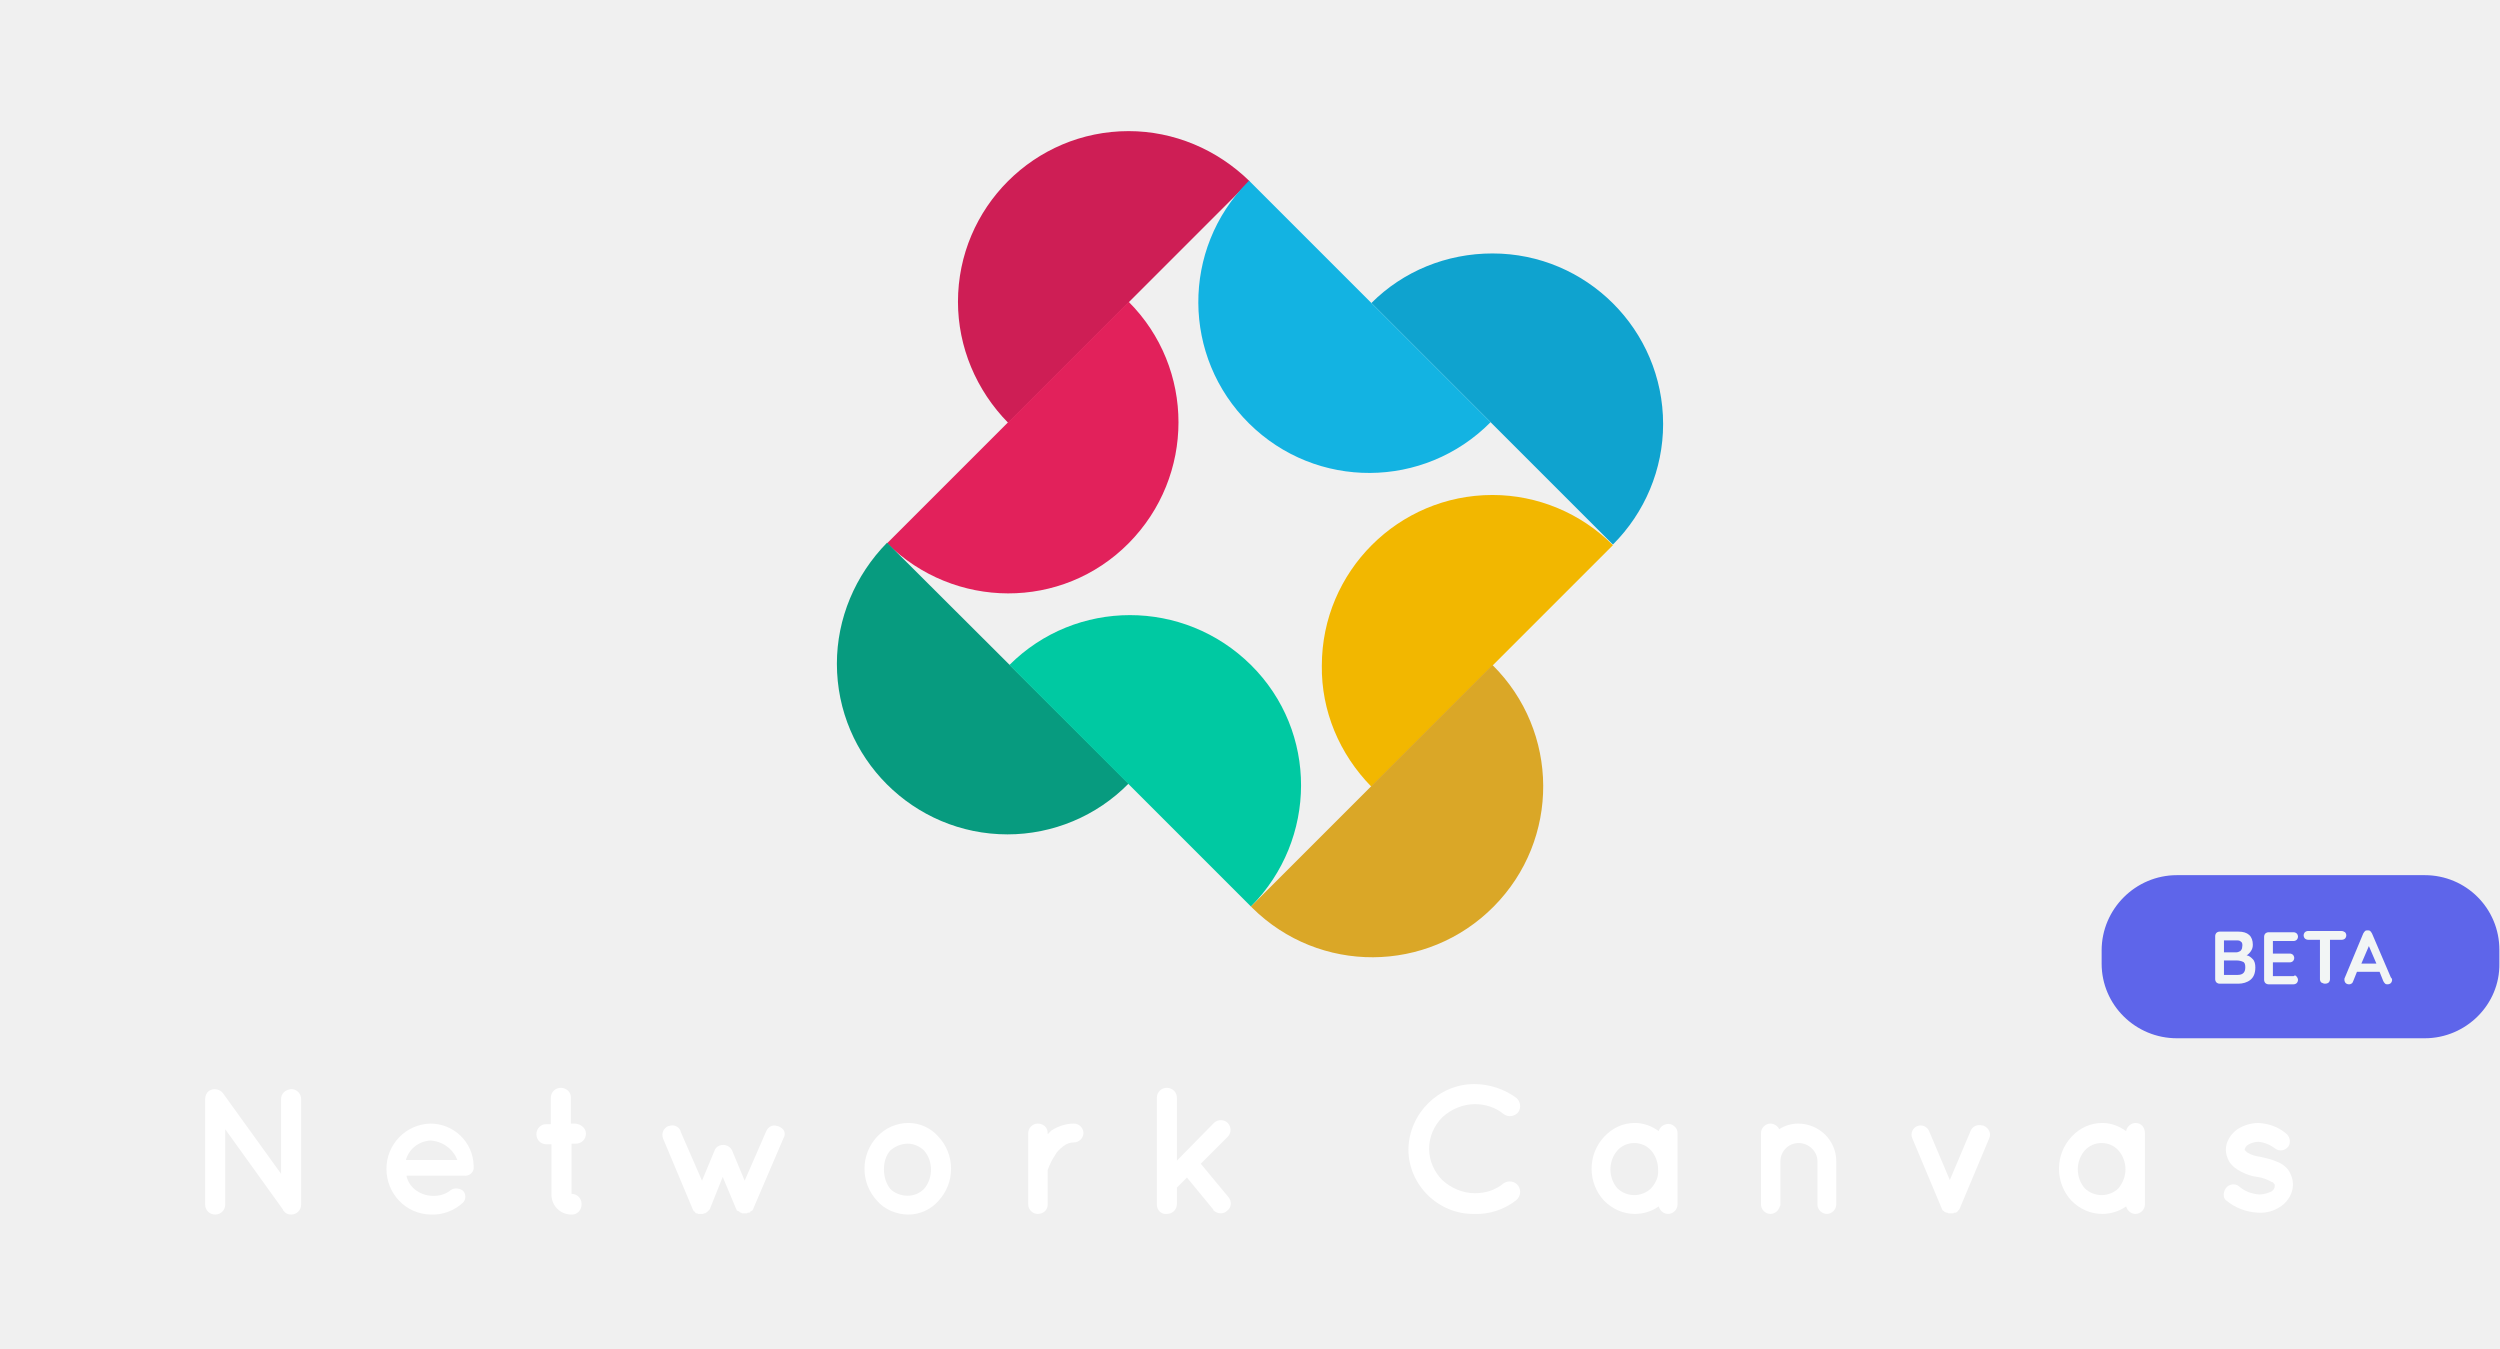
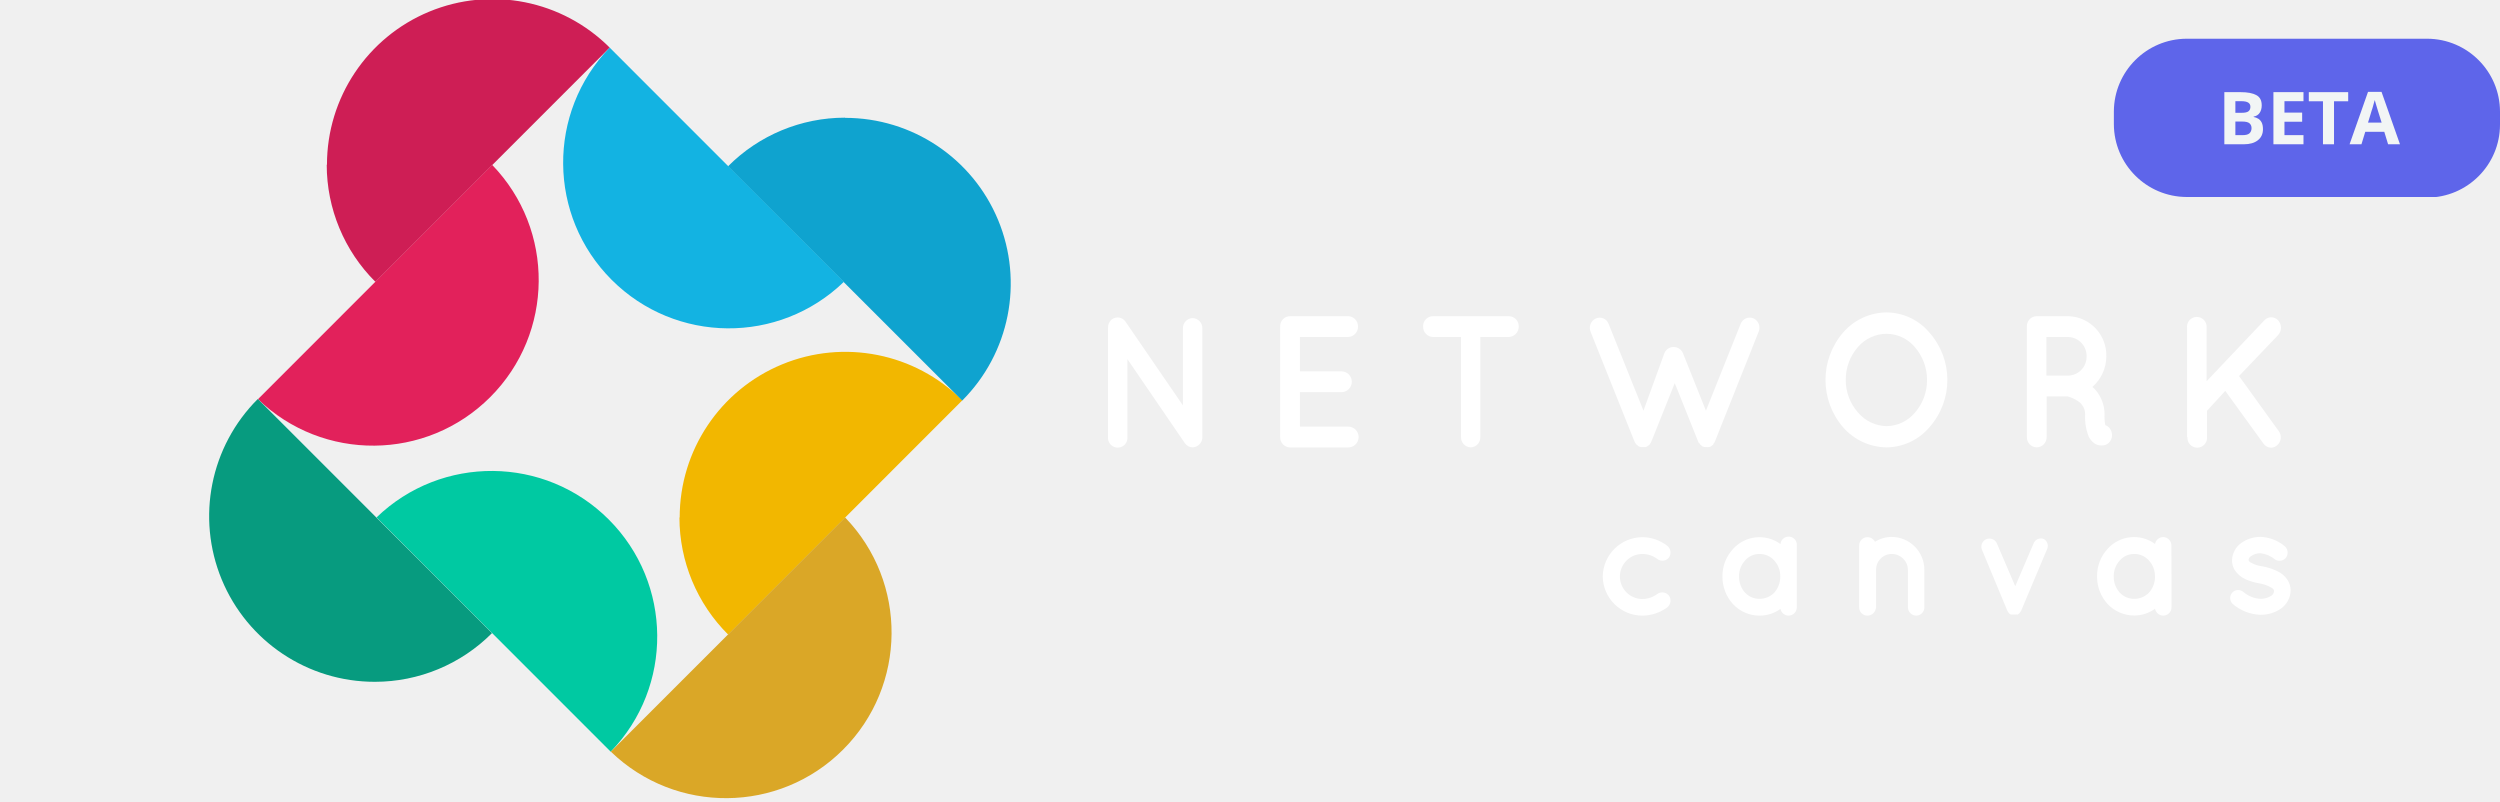
- <svg xmlns="http://www.w3.org/2000/svg" xmlns:xlink="http://www.w3.org/1999/xlink" version="1.1" id="Layer_1" x="0px" y="0px" viewBox="0 0 398.5 215" style="enable-background:new 0 0 398.5 215;" xml:space="preserve">
-   <style type="text/css">
- 	.st0{fill:#CE1E55;}
- 	.st1{fill:#E2215B;}
- 	.st2{fill:#079B7F;}
- 	.st3{fill:#00C9A2;}
- 	.st4{fill:#F2B700;}
- 	.st5{fill:#DAA727;}
- 	.st6{fill:#0FA3CF;}
- 	.st7{fill:#13B3E2;}
- 	.st8{fill:#FFFFFF;}
- 	.st9{fill:none;}
- 	.st10{clip-path:url(#SVGID_2_);}
- 	.st11{clip-path:url(#SVGID_4_);}
- 	.st12{fill:#5E65EA;}
- 	.st13{enable-background:new    ;}
- 	.st14{fill:#F2F5F5;}
- </style>
-   <g>
-     <path class="st0" d="M152.7,48.1c0-15,12.2-27.2,27.2-27.2c7.2,0,14.1,2.9,19.3,8l-38.5,38.5C155.6,62.2,152.7,55.3,152.7,48.1" />
-     <path class="st1" d="M179.9,48.1c10.6,10.6,10.6,27.8,0,38.5s-27.8,10.6-38.5,0L179.9,48.1z" />
-     <path class="st2" d="M160.6,133c-15,0-27.2-12.2-27.2-27.2c0-7.2,2.9-14.1,8-19.3l38.5,38.4C174.8,130.1,167.8,133,160.6,133" />
-     <path class="st3" d="M160.9,106c10.6-10.6,27.8-10.6,38.5,0s10.6,27.8,0,38.5L160.9,106z" />
-     <path class="st4" d="M210.7,106.1c0-15,12.2-27.2,27.2-27.2c7.2,0,14.1,2.9,19.2,8l-38.5,38.5C213.5,120.2,210.6,113.3,210.7,106.1   " />
-     <path class="st5" d="M237.9,106c10.7,10.6,10.8,27.8,0.2,38.5c-10.6,10.7-27.8,10.8-38.5,0.2c-0.1-0.1-0.2-0.2-0.2-0.2L237.9,106z" />
-     <path class="st6" d="M237.9,40.4c15,0,27.2,12.2,27.2,27.2c0,7.2-2.9,14.1-8,19.2l-38.5-38.5C223.7,43.2,230.6,40.4,237.9,40.4" />
-     <path class="st7" d="M237.6,67.3c-10.6,10.7-27.8,10.8-38.5,0.2c-10.7-10.6-10.8-27.8-0.2-38.5c0.1-0.1,0.2-0.2,0.2-0.2L237.6,67.3   z" />
-     <path class="st8" d="M35.9,192c0,0.9-0.7,1.6-1.6,1.6c-0.9,0-1.6-0.7-1.6-1.6c0,0,0,0,0,0v-16.8c0-0.5,0.2-1,0.6-1.3   c0.7-0.5,1.7-0.3,2.2,0.3l9.3,12.9v-11.9c0-0.9,0.7-1.5,1.6-1.6c0.9,0,1.6,0.7,1.6,1.6V192c0,0.9-0.7,1.6-1.6,1.6   c-0.5,0-0.9-0.2-1.2-0.6c-0.1-0.1-0.1-0.1-0.1-0.2L35.9,180V192z" />
-     <path class="st8" d="M61.6,186.3c0-3.9,3.1-7.1,7-7.2c3.7,0,6.8,2.9,6.9,6.7v0.2c0,0.1,0,0.2,0,0.3c-0.1,0.7-0.8,1.2-1.5,1.1h-9.2   c0.1,0.7,0.5,1.4,1,1.9c0.7,0.7,1.7,1.2,2.8,1.3c1.1,0.1,2.1-0.1,3-0.7c0.6-0.6,1.5-0.6,2.2-0.1c0.5,0.5,0.5,1.4,0,1.9   c-1.4,1.3-3.3,2-5.2,1.9C64.7,193.5,61.6,190.3,61.6,186.3C61.6,186.3,61.6,186.3,61.6,186.3z M64.7,184.9h8.2   c-0.7-1.8-2.4-3-4.3-3.1C66.8,181.9,65.2,183.1,64.7,184.9z" />
-     <path class="st8" d="M93.4,180.7c0,0.9-0.7,1.6-1.6,1.6h-0.7v8c0.9,0,1.6,0.7,1.6,1.6c0,0,0,0.1,0,0.1c0,0.9-0.7,1.6-1.5,1.6   c0,0,0,0-0.1,0c-1.8,0-3.2-1.4-3.2-3.2v-8h-0.8c-0.9,0-1.6-0.7-1.6-1.6c0-0.9,0.7-1.6,1.5-1.6c0,0,0,0,0,0h0.8V175   c0-0.9,0.7-1.6,1.6-1.6c0,0,0,0,0,0c0.9,0,1.6,0.7,1.6,1.5c0,0,0,0,0,0v4.2h0.7C92.7,179.2,93.4,179.9,93.4,180.7z" />
-     <path class="st8" d="M124.9,181.4l-4.8,11.2c0,0.1-0.1,0.2-0.1,0.2l0,0c0,0.1-0.1,0.1-0.1,0.2c0,0,0,0-0.1,0   c-0.1,0.1-0.1,0.1-0.2,0.1c0,0,0,0,0,0.1c-0.1,0.1-0.2,0.1-0.3,0.1l0,0c-0.1,0-0.2,0-0.2,0.1h-0.1c-0.1,0-0.2,0-0.3,0   c-0.1,0-0.2,0-0.3,0h-0.1c-0.1,0-0.1-0.1-0.2-0.1l0,0l0,0c-0.1,0-0.2-0.1-0.3-0.2l0,0c-0.1,0-0.1-0.1-0.2-0.1h-0.1   c-0.1-0.1-0.1-0.1-0.1-0.2l0,0c0-0.1-0.1-0.1-0.1-0.2l-2.1-5l-2,5c0,0.1-0.1,0.2-0.1,0.2l0,0l-0.2,0.2l0,0   c-0.1,0.1-0.1,0.1-0.2,0.2c-0.1,0.1-0.2,0.1-0.3,0.2h-0.1l0,0c-0.1,0-0.1,0-0.2,0.1h-0.1c-0.1,0-0.2,0-0.3,0c-0.1,0-0.2,0-0.3,0   h-0.1c-0.1,0-0.1-0.1-0.2-0.1c0,0,0,0-0.1,0c-0.1,0-0.2-0.1-0.2-0.2l0,0c-0.1-0.1-0.1-0.1-0.2-0.1l0,0c0-0.1-0.1-0.1-0.1-0.2   s0,0,0,0s-0.1-0.2-0.1-0.2l-4.7-11.2c-0.3-0.8,0-1.6,0.8-2c0,0,0.1,0,0.1,0c0.7-0.3,1.6,0,1.9,0.8c0,0,0,0.1,0,0.1l3.4,7.8l2-4.8   c0.2-0.6,0.8-0.9,1.4-0.9c0.6,0,1.2,0.4,1.4,0.9l2,4.8l3.4-7.8c0.3-0.8,1.1-1.2,1.8-0.9c0,0,0.1,0,0.1,0   C125.1,179.9,125.3,180.7,124.9,181.4z" />
-     <path class="st8" d="M139.8,191.4c-1.3-1.4-2-3.2-2-5.1c0-1.9,0.7-3.7,2-5.1c1.3-1.4,3.1-2.2,5-2.2c1.8,0,3.6,0.8,4.8,2.2   c1.3,1.4,2,3.2,2,5.1c0,1.9-0.7,3.7-2,5.1c-1.2,1.4-3,2.2-4.8,2.2C142.9,193.6,141,192.8,139.8,191.4z M140.9,186.4   c0,1.1,0.3,2.2,1,3.1c0.7,0.7,1.7,1.1,2.8,1.1c1,0,1.9-0.4,2.6-1.1c0.7-0.8,1.1-1.9,1.1-3.1c0-1.1-0.4-2.2-1.1-3   c-0.7-0.7-1.7-1.1-2.6-1.1c-1,0-2,0.4-2.8,1.1C141.2,184.2,140.9,185.3,140.9,186.4L140.9,186.4z" />
-     <path class="st8" d="M172.7,180.6c0,0.8-0.7,1.5-1.5,1.5c-0.6,0-1.2,0.2-1.7,0.6c-0.5,0.4-1,0.8-1.3,1.4c-0.5,0.7-0.9,1.6-1.2,2.4   v5.5c0,0.9-0.7,1.5-1.6,1.5c-0.8,0-1.5-0.7-1.5-1.5v-11.4c0-0.8,0.7-1.5,1.5-1.5c0.9,0,1.6,0.6,1.6,1.5v0.2   c0.2-0.2,0.4-0.4,0.6-0.6c1.1-0.7,2.3-1.1,3.6-1.1C172,179.1,172.7,179.8,172.7,180.6C172.7,180.6,172.7,180.6,172.7,180.6z" />
-     <path class="st8" d="M184.4,192v-17c0-0.9,0.7-1.6,1.6-1.6l0,0c0.9,0,1.6,0.7,1.6,1.6v10l5.9-6c0.6-0.6,1.6-0.6,2.2,0   c0.6,0.6,0.6,1.6,0,2.2c0,0,0,0,0,0l-4.3,4.3l4.4,5.3c0.6,0.7,0.5,1.7-0.2,2.2c0,0,0,0,0,0c-0.6,0.6-1.6,0.5-2.2-0.1c0,0,0,0,0-0.1   l-4.2-5.1l-1.6,1.6v2.6c0,0.9-0.7,1.6-1.6,1.6C185.1,193.6,184.4,192.9,184.4,192C184.4,192,184.4,192,184.4,192z" />
-     <path class="st8" d="M224.5,183.2c0.1-5.7,4.8-10.4,10.5-10.4c2.4,0,4.8,0.8,6.7,2.2c0.7,0.6,0.8,1.6,0.3,2.3   c-0.6,0.7-1.6,0.8-2.3,0.3c-1.3-1.1-3-1.6-4.6-1.6c-1.9,0-3.8,0.8-5.2,2.1c-1.3,1.3-2.1,3.1-2.1,5c0,1.9,0.8,3.7,2.1,5   c1.4,1.3,3.3,2.1,5.2,2.1c1.7,0,3.3-0.5,4.6-1.6c0.8-0.5,1.8-0.3,2.3,0.4c0.5,0.7,0.4,1.7-0.3,2.3c-1.9,1.5-4.3,2.3-6.7,2.2   C229.3,193.6,224.5,188.9,224.5,183.2z" />
-     <path class="st8" d="M267.4,186.4v5.6c0,0.8-0.7,1.5-1.5,1.5c-0.7,0-1.3-0.5-1.5-1.2c-1.1,0.8-2.5,1.2-3.8,1.2   c-1.9,0-3.6-0.8-4.9-2.1c-1.3-1.4-2-3.2-2-5.1c0-1.9,0.7-3.7,2-5.1c1.3-1.4,3-2.2,4.9-2.2c1.4,0,2.7,0.5,3.8,1.3   c0.2-0.8,1.1-1.3,1.9-1.1c0.6,0.2,1.1,0.7,1.1,1.4L267.4,186.4z M264.3,186.4c0-1.1-0.4-2.2-1.1-3c-0.7-0.8-1.7-1.2-2.7-1.2   c-1,0-2,0.4-2.7,1.2c-0.7,0.8-1.1,1.9-1.1,3c0,1.1,0.4,2.2,1.1,3c0.7,0.7,1.7,1.1,2.7,1.1c1,0,2-0.4,2.7-1.1   C264,188.5,264.4,187.5,264.3,186.4L264.3,186.4z" />
-     <path class="st8" d="M292.7,185.1v6.9c0,0.8-0.7,1.5-1.5,1.5c0,0,0,0,0,0c-0.8,0-1.5-0.7-1.5-1.5v-6.9c0-1.6-1.4-2.9-3-2.9   c-1.6,0-2.9,1.3-2.9,2.9c0,0,0,0,0,0v6.9c0,0.1,0,0.2-0.1,0.3c-0.2,0.7-0.8,1.2-1.5,1.2c-0.8,0-1.5-0.7-1.5-1.5c0,0,0,0,0,0v-11.4   c0-0.8,0.7-1.5,1.5-1.5c0,0,0,0,0,0c0.6,0,1.2,0.4,1.4,0.9c0.9-0.6,2-0.9,3-0.9C290,179.1,292.7,181.8,292.7,185.1   C292.7,185.1,292.7,185.1,292.7,185.1z" />
-     <path class="st8" d="M317.1,181.4l-4.7,11.2c0,0.1-0.1,0.1-0.1,0.2l0,0c-0.1,0.1-0.1,0.1-0.2,0.2l0,0c0,0.1-0.1,0.1-0.2,0.2l0,0   c-0.1,0.1-0.1,0.1-0.2,0.1h-0.1l0,0c-0.1,0-0.2,0-0.2,0.1h-0.1c-0.1,0-0.2,0-0.3,0c-0.1,0-0.2,0-0.3,0h-0.1c-0.1,0-0.2-0.1-0.2-0.1   l0,0h-0.1c-0.1,0-0.2-0.1-0.3-0.1l0,0c-0.1-0.1-0.1-0.1-0.2-0.2c0,0,0,0-0.1,0c0-0.1-0.1-0.1-0.1-0.2l0,0c0,0-0.1-0.1-0.1-0.2   l-4.7-11.2c-0.3-0.8,0.1-1.6,0.8-1.9c0.8-0.3,1.6,0.1,1.9,0.8l3.3,7.8l3.3-7.8c0.3-0.8,1.1-1.1,1.9-0.9c0,0,0,0,0.1,0   C317.1,179.8,317.4,180.7,317.1,181.4z" />
-     <path class="st8" d="M341.9,186.4v5.6c0,0.8-0.7,1.5-1.5,1.5c-0.7,0-1.3-0.5-1.5-1.2c-1.1,0.8-2.5,1.2-3.8,1.2   c-1.9,0-3.6-0.8-4.9-2.1c-1.3-1.4-2-3.2-2-5.1c0-1.9,0.7-3.7,2-5.1c1.3-1.4,3-2.2,4.9-2.2c1.4,0,2.7,0.5,3.8,1.3   c0.1-0.7,0.8-1.3,1.5-1.3c0.9,0,1.5,0.7,1.5,1.6V186.4z M338.8,186.4c0-1.1-0.4-2.2-1.1-3c-0.7-0.8-1.7-1.2-2.7-1.2   c-1,0-2,0.4-2.7,1.2c-0.7,0.8-1.1,1.9-1.1,3c0,1.1,0.4,2.2,1.1,3c0.7,0.7,1.7,1.1,2.7,1.1c1,0,2-0.4,2.7-1.1   C338.4,188.5,338.8,187.5,338.8,186.4L338.8,186.4z" />
-     <path class="st8" d="M354.8,189.4c0.5-0.7,1.5-0.8,2.1-0.3c0,0,0,0,0,0c0.9,0.8,2,1.2,3.2,1.3c0.7,0,1.4-0.2,2-0.5   c0.3-0.2,0.5-0.5,0.5-0.9c0-0.1,0-0.2-0.1-0.3c-0.1-0.1-0.2-0.3-0.4-0.3c-0.7-0.4-1.5-0.7-2.3-0.8l0,0c-0.9-0.1-1.7-0.4-2.5-0.8   c-0.8-0.4-1.5-0.9-2-1.7c-0.3-0.6-0.5-1.2-0.5-1.8c0-1.3,0.7-2.4,1.7-3.2c1-0.7,2.3-1.1,3.5-1.1c1.6,0.1,3.1,0.6,4.3,1.6   c0.7,0.5,0.9,1.4,0.5,2.1c-0.5,0.7-1.4,0.9-2.1,0.4c0,0,0,0,0,0c-0.8-0.6-1.7-1-2.7-1.1c-0.6,0-1.2,0.2-1.7,0.5   c-0.2,0.1-0.4,0.4-0.5,0.7c0,0.1,0,0.2,0.1,0.2c0.1,0.1,0.2,0.2,0.3,0.3c0.6,0.4,1.4,0.6,2.1,0.7l0,0l0,0c0.9,0.2,1.8,0.4,2.7,0.8   c0.8,0.3,1.6,0.9,2,1.7c0.3,0.6,0.5,1.2,0.5,1.9c0,1.3-0.7,2.6-1.8,3.4c-1.1,0.8-2.4,1.2-3.8,1.1c-1.9-0.1-3.7-0.8-5.1-2   C354.4,191,354.3,190.1,354.8,189.4z" />
-     <rect id="Frame" class="st9" width="398.5" height="215" />
+ <svg xmlns="http://www.w3.org/2000/svg" viewBox="0 0 410.67 131.61">
+   <defs>
+     <style>.cls-1{fill:none;}.cls-2{fill:#ce1e55;}.cls-3{fill:#e2215b;}.cls-4{fill:#079b7f;}.cls-5{fill:#00c9a2;}.cls-6{fill:#f2b700;}.cls-7{fill:#daa727;}.cls-8{fill:#0fa3cf;}.cls-9{fill:#13b3e2;}.cls-10{fill:#fff;}.cls-11{clip-path:url(#clip-path);}.cls-12{fill:#5e65ea;}.cls-13{font-size:12px;fill:#f2f5f5;font-family:Quicksand-Bold, Quicksand;font-weight:700;}.cls-14{letter-spacing:-0.05em;}</style>
+     <clipPath id="clip-path">
+       <rect class="cls-1" x="347.24" y="6.36" width="63.43" height="26" />
+     </clipPath>
+   </defs>
+   <g id="Layer_1" data-name="Layer 1">
+     <path class="cls-2" d="M53.71,27.06A27.2,27.2,0,0,1,100.15,7.82L61.67,46.3a27.15,27.15,0,0,1-8-19.24" />
+     <path class="cls-3" d="M80.85,27.09A27.21,27.21,0,0,1,42.38,65.57Z" />
+     <path class="cls-4" d="M61.58,112A27.2,27.2,0,0,1,42.35,65.54L80.82,104a27.14,27.14,0,0,1-19.24,8" />
+     <path class="cls-5" d="M61.85,85a27.21,27.21,0,0,1,38.47,38.48Z" />
+     <path class="cls-6" d="M111.65,85a27.2,27.2,0,0,1,46.43-19.24l-38.47,38.48a27.15,27.15,0,0,1-8-19.24" />
+     <path class="cls-7" d="M138.82,85a27.21,27.21,0,0,1-38.48,38.47Z" />
+     <path class="cls-8" d="M138.82,19.36A27.2,27.2,0,0,1,158.06,65.8L119.58,27.33a27.12,27.12,0,0,1,19.24-8" />
+     <path class="cls-9" d="M138.62,46.3A27.21,27.21,0,0,1,100.15,7.82Z" />
+     <path class="cls-10" d="M185.2,71.8a1.6,1.6,0,1,1-3.19,0V53.88a1.69,1.69,0,0,1,.64-1.42,1.57,1.57,0,0,1,2.23.37l9.44,13.77V53.91a1.64,1.64,0,0,1,1.58-1.66,1.66,1.66,0,0,1,1.61,1.66V71.8a1.67,1.67,0,0,1-1.61,1.69,1.58,1.58,0,0,1-1.2-.61,1.15,1.15,0,0,1-.14-.19L185.2,59Z" />
+     <path class="cls-10" d="M210.29,71.8V53.63a1.63,1.63,0,0,1,1.61-1.69h9.57a1.67,1.67,0,0,1,1.61,1.69,1.7,1.7,0,0,1-1.61,1.73h-7.93V61h6.81a1.71,1.71,0,0,1,0,3.42h-6.81v5.66h7.93a1.71,1.71,0,0,1,0,3.42H212c-.06,0-.06,0-.06,0l0,0A1.65,1.65,0,0,1,210.29,71.8Z" />
+     <path class="cls-10" d="M247.82,55.36h-4.65V71.8a1.63,1.63,0,0,1-1.61,1.69A1.65,1.65,0,0,1,240,71.8V55.36h-4.62a1.68,1.68,0,0,1-1.61-1.73,1.63,1.63,0,0,1,1.61-1.69h12.49a1.65,1.65,0,0,1,1.61,1.69A1.7,1.7,0,0,1,247.82,55.36Z" />
+     <path class="cls-10" d="M288.89,54.49l-7.17,18a.79.79,0,0,1-.15.27l0,0a.62.62,0,0,1-.14.19c0,.06,0,.06,0,.09a.91.91,0,0,0-.21.15h0a.63.63,0,0,1-.26.19h0a0,0,0,0,0,0,0,.87.87,0,0,0-.23.06h-.06a.86.86,0,0,1-.29,0,.83.83,0,0,1-.27,0h-.08a.76.76,0,0,0-.21-.06s0,0-.06,0a.57.57,0,0,1-.26-.19h0l-.2-.15a.23.23,0,0,1-.06-.09c0-.06-.09-.12-.12-.19s-.06,0-.06,0a.74.74,0,0,1-.12-.27l-3.83-9.55-3.83,9.55a2.38,2.38,0,0,1-.12.27,0,0,0,0,0,0,0l-.17.19c0,.06,0,.06,0,.09a.8.8,0,0,0-.18.15h-.06a1.63,1.63,0,0,1-.23.19h0a0,0,0,0,0,0,0,.45.45,0,0,0-.23.06h-.09a.77.77,0,0,1-.26,0,.92.92,0,0,1-.29,0h-.09a.76.76,0,0,0-.21-.06s0,0-.05,0a.74.74,0,0,1-.27-.19h0c-.09-.06-.11-.12-.2-.15a.23.23,0,0,1-.06-.09c-.06-.06-.09-.12-.15-.19v0a1.36,1.36,0,0,1-.14-.27l-7.2-18a1.69,1.69,0,0,1,.88-2.18,1.55,1.55,0,0,1,2.08.89l5.73,14.26L273.41,58a1.63,1.63,0,0,1,1.52-1,1.67,1.67,0,0,1,1.52,1l3.78,9.46,5.7-14.26a1.6,1.6,0,0,1,2.14-.89A1.69,1.69,0,0,1,288.89,54.49Z" />
+     <path class="cls-10" d="M316.93,54.62a11.73,11.73,0,0,1,0,15.58,9.37,9.37,0,0,1-7,3.29,9.63,9.63,0,0,1-7.16-3.29,11.91,11.91,0,0,1,0-15.58,9.53,9.53,0,0,1,7.16-3.3A9.27,9.27,0,0,1,316.93,54.62Zm-.38,7.79a8.19,8.19,0,0,0-2-5.39,6.14,6.14,0,0,0-4.62-2.19A6.23,6.23,0,0,0,305.2,57a8.09,8.09,0,0,0-2,5.39,8,8,0,0,0,2,5.36A6.28,6.28,0,0,0,309.94,70a6.19,6.19,0,0,0,4.62-2.21A8.09,8.09,0,0,0,316.55,62.41Z" />
+     <path class="cls-10" d="M346.85,70.94a1.71,1.71,0,0,1-1,2.15,2.52,2.52,0,0,1-.64.09h0a2.09,2.09,0,0,1-1.14-.33,3.09,3.09,0,0,1-.94-1.08,8.66,8.66,0,0,1-.61-3.7,2.54,2.54,0,0,0-1.23-2.21,5.51,5.51,0,0,0-1.64-.74h-3.45V71.8a1.67,1.67,0,0,1-1.64,1.69,1.65,1.65,0,0,1-1.61-1.69V53.63a1.63,1.63,0,0,1,1.61-1.69h5.24A6.42,6.42,0,0,1,346,58.56a6.65,6.65,0,0,1-2.29,5,4.73,4.73,0,0,1,1,1.14,6.07,6.07,0,0,1,1,3.32,8,8,0,0,0,.12,1.82A1.58,1.58,0,0,1,346.85,70.94Zm-4.09-12.38a3.1,3.1,0,0,0-3-3.2h-3.6V61.7h3.6A3.09,3.09,0,0,0,342.76,58.56Z" />
+     <path class="cls-10" d="M359.26,71.8v-18a1.61,1.61,0,1,1,3.21,0v8.83l9.48-10a1.53,1.53,0,0,1,2.28,0,1.78,1.78,0,0,1,0,2.4l-6.43,6.74,6.49,9a1.71,1.71,0,0,1-.23,2.37,1.46,1.46,0,0,1-1,.4,1.54,1.54,0,0,1-1.2-.61l-6.32-8.72-3,3.27V71.8a1.61,1.61,0,1,1-3.21,0Z" />
+     <path class="cls-10" d="M263.28,94.71a6.55,6.55,0,0,1,6.52-6.47,6.74,6.74,0,0,1,4.08,1.42,1.43,1.43,0,0,1,.29,1.91,1.37,1.37,0,0,1-1.93.25A4.09,4.09,0,0,0,269.8,91a3.7,3.7,0,1,0,0,7.4,4.14,4.14,0,0,0,2.44-.83,1.41,1.41,0,0,1,1.93.29,1.43,1.43,0,0,1-.29,1.91,7,7,0,0,1-4.08,1.36A6.52,6.52,0,0,1,263.28,94.71Z" />
+     <path class="cls-10" d="M295.16,94.71v5.06a1.37,1.37,0,0,1-1.36,1.36,1.39,1.39,0,0,1-1.33-1.11,5.8,5.8,0,0,1-3.42,1.11,5.94,5.94,0,0,1-4.36-1.88,6.64,6.64,0,0,1-1.75-4.54,6.55,6.55,0,0,1,1.75-4.54,5.83,5.83,0,0,1,7.78-.8,1.35,1.35,0,0,1,2.69.26Zm-2.72,0a3.77,3.77,0,0,0-1-2.65A3.17,3.17,0,0,0,289.05,91a3.07,3.07,0,0,0-2.38,1.06,3.75,3.75,0,0,0-1,2.65,3.87,3.87,0,0,0,1,2.66,3.23,3.23,0,0,0,2.38,1,3.33,3.33,0,0,0,2.39-1A3.88,3.88,0,0,0,292.44,94.71Z" />
+     <path class="cls-10" d="M316.11,93.6v6.17a1.35,1.35,0,0,1-1.34,1.36,1.39,1.39,0,0,1-1.36-1.36V93.6a2.64,2.64,0,0,0-2.67-2.6,2.57,2.57,0,0,0-2.56,2.6v6.17a.43.43,0,0,1-.06.25,1.4,1.4,0,0,1-1.36,1.11,1.35,1.35,0,0,1-1.36-1.36V89.61a1.36,1.36,0,0,1,1.36-1.37A1.39,1.39,0,0,1,308,89a5.11,5.11,0,0,1,2.72-.8A5.39,5.39,0,0,1,316.11,93.6Z" />
+     <path class="cls-10" d="M336.23,90.3l-4.21,10a.72.72,0,0,1-.1.18s0,0,0,0-.1.13-.15.18a0,0,0,0,1,0,0c0,.08-.1.1-.15.16s0,0,0,0a.49.49,0,0,1-.18.13h-.05v0a.39.39,0,0,0-.2,0h-.05a1.28,1.28,0,0,1-.26,0,1.11,1.11,0,0,1-.23,0h-.05a.54.54,0,0,0-.21,0v0h-.05c-.08,0-.13-.08-.23-.13s0,0,0,0-.1-.08-.15-.16,0,0,0,0l-.13-.18s0,0,0,0-.07-.11-.1-.18l-4.16-10a1.33,1.33,0,1,1,2.47-1l3,7,3-7a1.29,1.29,0,0,1,1.72-.75A1.31,1.31,0,0,1,336.23,90.3Z" />
+     <path class="cls-10" d="M356.71,94.71v5.06a1.37,1.37,0,0,1-1.36,1.36A1.4,1.4,0,0,1,354,100a5.8,5.8,0,0,1-3.42,1.11,6,6,0,0,1-4.36-1.88,6.63,6.63,0,0,1-1.74-4.54,6.54,6.54,0,0,1,1.74-4.54,5.83,5.83,0,0,1,7.78-.8,1.39,1.39,0,0,1,1.33-1.13,1.37,1.37,0,0,1,1.36,1.39Zm-2.72,0a3.77,3.77,0,0,0-1-2.65A3.15,3.15,0,0,0,350.6,91a3.07,3.07,0,0,0-2.38,1.06,3.75,3.75,0,0,0-1,2.65,3.87,3.87,0,0,0,1,2.66,3.23,3.23,0,0,0,2.38,1,3.32,3.32,0,0,0,2.39-1A3.88,3.88,0,0,0,354,94.71Z" />
+     <path class="cls-10" d="M366.6,97.45a1.32,1.32,0,0,1,1.92-.21,4.65,4.65,0,0,0,2.82,1.13,3.39,3.39,0,0,0,1.75-.49,1,1,0,0,0,.46-.77.35.35,0,0,0-.08-.26c0-.08-.12-.18-.33-.31a5.9,5.9,0,0,0-2.05-.72h0a9.66,9.66,0,0,1-2.23-.67,4.32,4.32,0,0,1-1.77-1.5,3.14,3.14,0,0,1-.44-1.62,3.63,3.63,0,0,1,1.52-2.84,5.45,5.45,0,0,1,3.15-1,6.56,6.56,0,0,1,3.85,1.42,1.42,1.42,0,0,1,.41,1.91,1.36,1.36,0,0,1-1.9.36,4.4,4.4,0,0,0-2.36-1,2.61,2.61,0,0,0-1.54.47.79.79,0,0,0-.41.59.3.3,0,0,0,.05.21.76.76,0,0,0,.29.25,5,5,0,0,0,1.87.62l0,0h0a9.12,9.12,0,0,1,2.39.75,4,4,0,0,1,1.82,1.52,3.32,3.32,0,0,1,.49,1.7,3.74,3.74,0,0,1-1.62,3,5.78,5.78,0,0,1-3.34,1,7.34,7.34,0,0,1-4.56-1.78A1.36,1.36,0,0,1,366.6,97.45Z" />
+     <rect id="Frame" class="cls-1" width="410.67" height="131.61" />
  </g>
  <g id="Beta">
    <g id="BetaTab">
-       <g>
-         <defs>
-           <rect id="SVGID_1_" x="335" y="139.5" width="63.4" height="26" />
-         </defs>
-         <clipPath id="SVGID_2_">
-           <use xlink:href="#SVGID_1_" style="overflow:visible;" />
-         </clipPath>
-         <g class="st10">
-           <g>
-             <defs>
-               <rect id="SVGID_3_" x="335" y="139.5" width="63.4" height="26" />
-             </defs>
-             <clipPath id="SVGID_4_">
-               <use xlink:href="#SVGID_3_" style="overflow:visible;" />
-             </clipPath>
-             <g class="st11">
-               <path class="st12" d="M386.5,165.5H347c-6.6,0-12-5.3-12-11.9v-2.1c0-6.6,5.4-12,12-12h39.5c6.6,0,11.9,5.3,11.9,11.9        c0,0,0,0,0,0.1v2.1C398.5,160.1,393.1,165.5,386.5,165.5C386.5,165.5,386.5,165.5,386.5,165.5" />
-             </g>
-           </g>
-           <g class="st13">
-             <path class="st14" d="M359.1,152.9c0.3,0.3,0.4,0.8,0.4,1.3c0,1-0.3,1.6-0.8,2c-0.5,0.4-1.2,0.6-1.9,0.6h-3       c-0.2,0-0.4-0.1-0.5-0.2c-0.1-0.1-0.2-0.3-0.2-0.5v-6.9c0-0.2,0.1-0.4,0.2-0.5c0.1-0.1,0.3-0.2,0.5-0.2h3       c1.5,0,2.3,0.7,2.3,2.1c0,0.4-0.1,0.7-0.3,1c-0.2,0.3-0.4,0.5-0.7,0.7C358.5,152.3,358.8,152.6,359.1,152.9z M357.2,150.1       c-0.2-0.2-0.4-0.2-0.7-0.2h-2v1.9h2c0.2,0,0.4-0.1,0.6-0.2c0.2-0.2,0.3-0.4,0.3-0.6C357.5,150.5,357.4,150.2,357.2,150.1z        M357.6,155.1c0.2-0.2,0.3-0.5,0.3-0.9c0-0.5-0.1-0.8-0.4-0.9c-0.2-0.1-0.6-0.2-0.9-0.2h-2.1v2.3h2.2       C357.1,155.4,357.4,155.3,357.6,155.1z" />
-             <path class="st14" d="M366.1,155.7c0.1,0.1,0.2,0.3,0.2,0.5c0,0.2-0.1,0.4-0.2,0.5c-0.1,0.1-0.3,0.2-0.5,0.2h-4       c-0.2,0-0.4-0.1-0.5-0.2c-0.1-0.1-0.2-0.3-0.2-0.5v-6.9c0-0.2,0.1-0.4,0.2-0.5c0.1-0.1,0.3-0.2,0.5-0.2h4       c0.2,0,0.4,0.1,0.5,0.2s0.2,0.3,0.2,0.5c0,0.2-0.1,0.4-0.2,0.5s-0.3,0.2-0.5,0.2h-3.3v2h2.7c0.2,0,0.4,0.1,0.5,0.2       s0.2,0.3,0.2,0.5c0,0.2-0.1,0.4-0.2,0.5s-0.3,0.2-0.5,0.2h-2.7v2.2h3.3C365.8,155.4,366,155.5,366.1,155.7z" />
-           </g>
-           <g class="st13">
-             <path class="st14" d="M373.8,148.6c0.1,0.1,0.2,0.3,0.2,0.5s-0.1,0.4-0.2,0.5c-0.1,0.1-0.3,0.2-0.5,0.2h-1.9v6.3       c0,0.2-0.1,0.4-0.2,0.5s-0.3,0.2-0.6,0.2c-0.2,0-0.4-0.1-0.6-0.2c-0.1-0.1-0.2-0.3-0.2-0.5v-6.3h-1.9c-0.2,0-0.4-0.1-0.5-0.2       s-0.2-0.3-0.2-0.5c0-0.2,0.1-0.4,0.2-0.5c0.1-0.1,0.3-0.2,0.5-0.2h5.3C373.5,148.4,373.6,148.5,373.8,148.6z" />
-           </g>
-           <g class="st13">
-             <path class="st14" d="M381.3,156.2c0,0.2-0.1,0.4-0.2,0.5c-0.1,0.1-0.3,0.2-0.5,0.2c-0.1,0-0.3,0-0.4-0.1       c-0.1-0.1-0.2-0.2-0.3-0.4l-0.6-1.5h-3.6l-0.6,1.5c-0.1,0.2-0.1,0.3-0.3,0.4s-0.2,0.1-0.4,0.1c-0.2,0-0.4-0.1-0.5-0.2       c-0.1-0.1-0.2-0.3-0.2-0.5c0-0.1,0-0.1,0-0.2l3-7.2c0.1-0.2,0.2-0.3,0.3-0.4c0.1-0.1,0.3-0.1,0.4-0.1c0.1,0,0.3,0,0.4,0.1       c0.1,0.1,0.2,0.2,0.3,0.4l3,7C381.3,156,381.3,156.1,381.3,156.2z M376.4,153.6h2.4l-1.2-2.8L376.4,153.6z" />
-           </g>
+       <g class="cls-11">
+         <g class="cls-11">
+           <path class="cls-12" d="M398.72,32.36H359.19a12,12,0,0,1-11.95-11.95v-2.1A12,12,0,0,1,359.19,6.36h39.53a12,12,0,0,1,11.95,12v2.1a12,12,0,0,1-11.95,12" />
        </g>
+         <text class="cls-13" transform="translate(364.31 23.7)">BE<tspan class="cls-14" x="14.72" y="0">T</tspan>
+           <tspan x="21.65" y="0">A</tspan>
+         </text>
      </g>
    </g>
  </g>
</svg>
